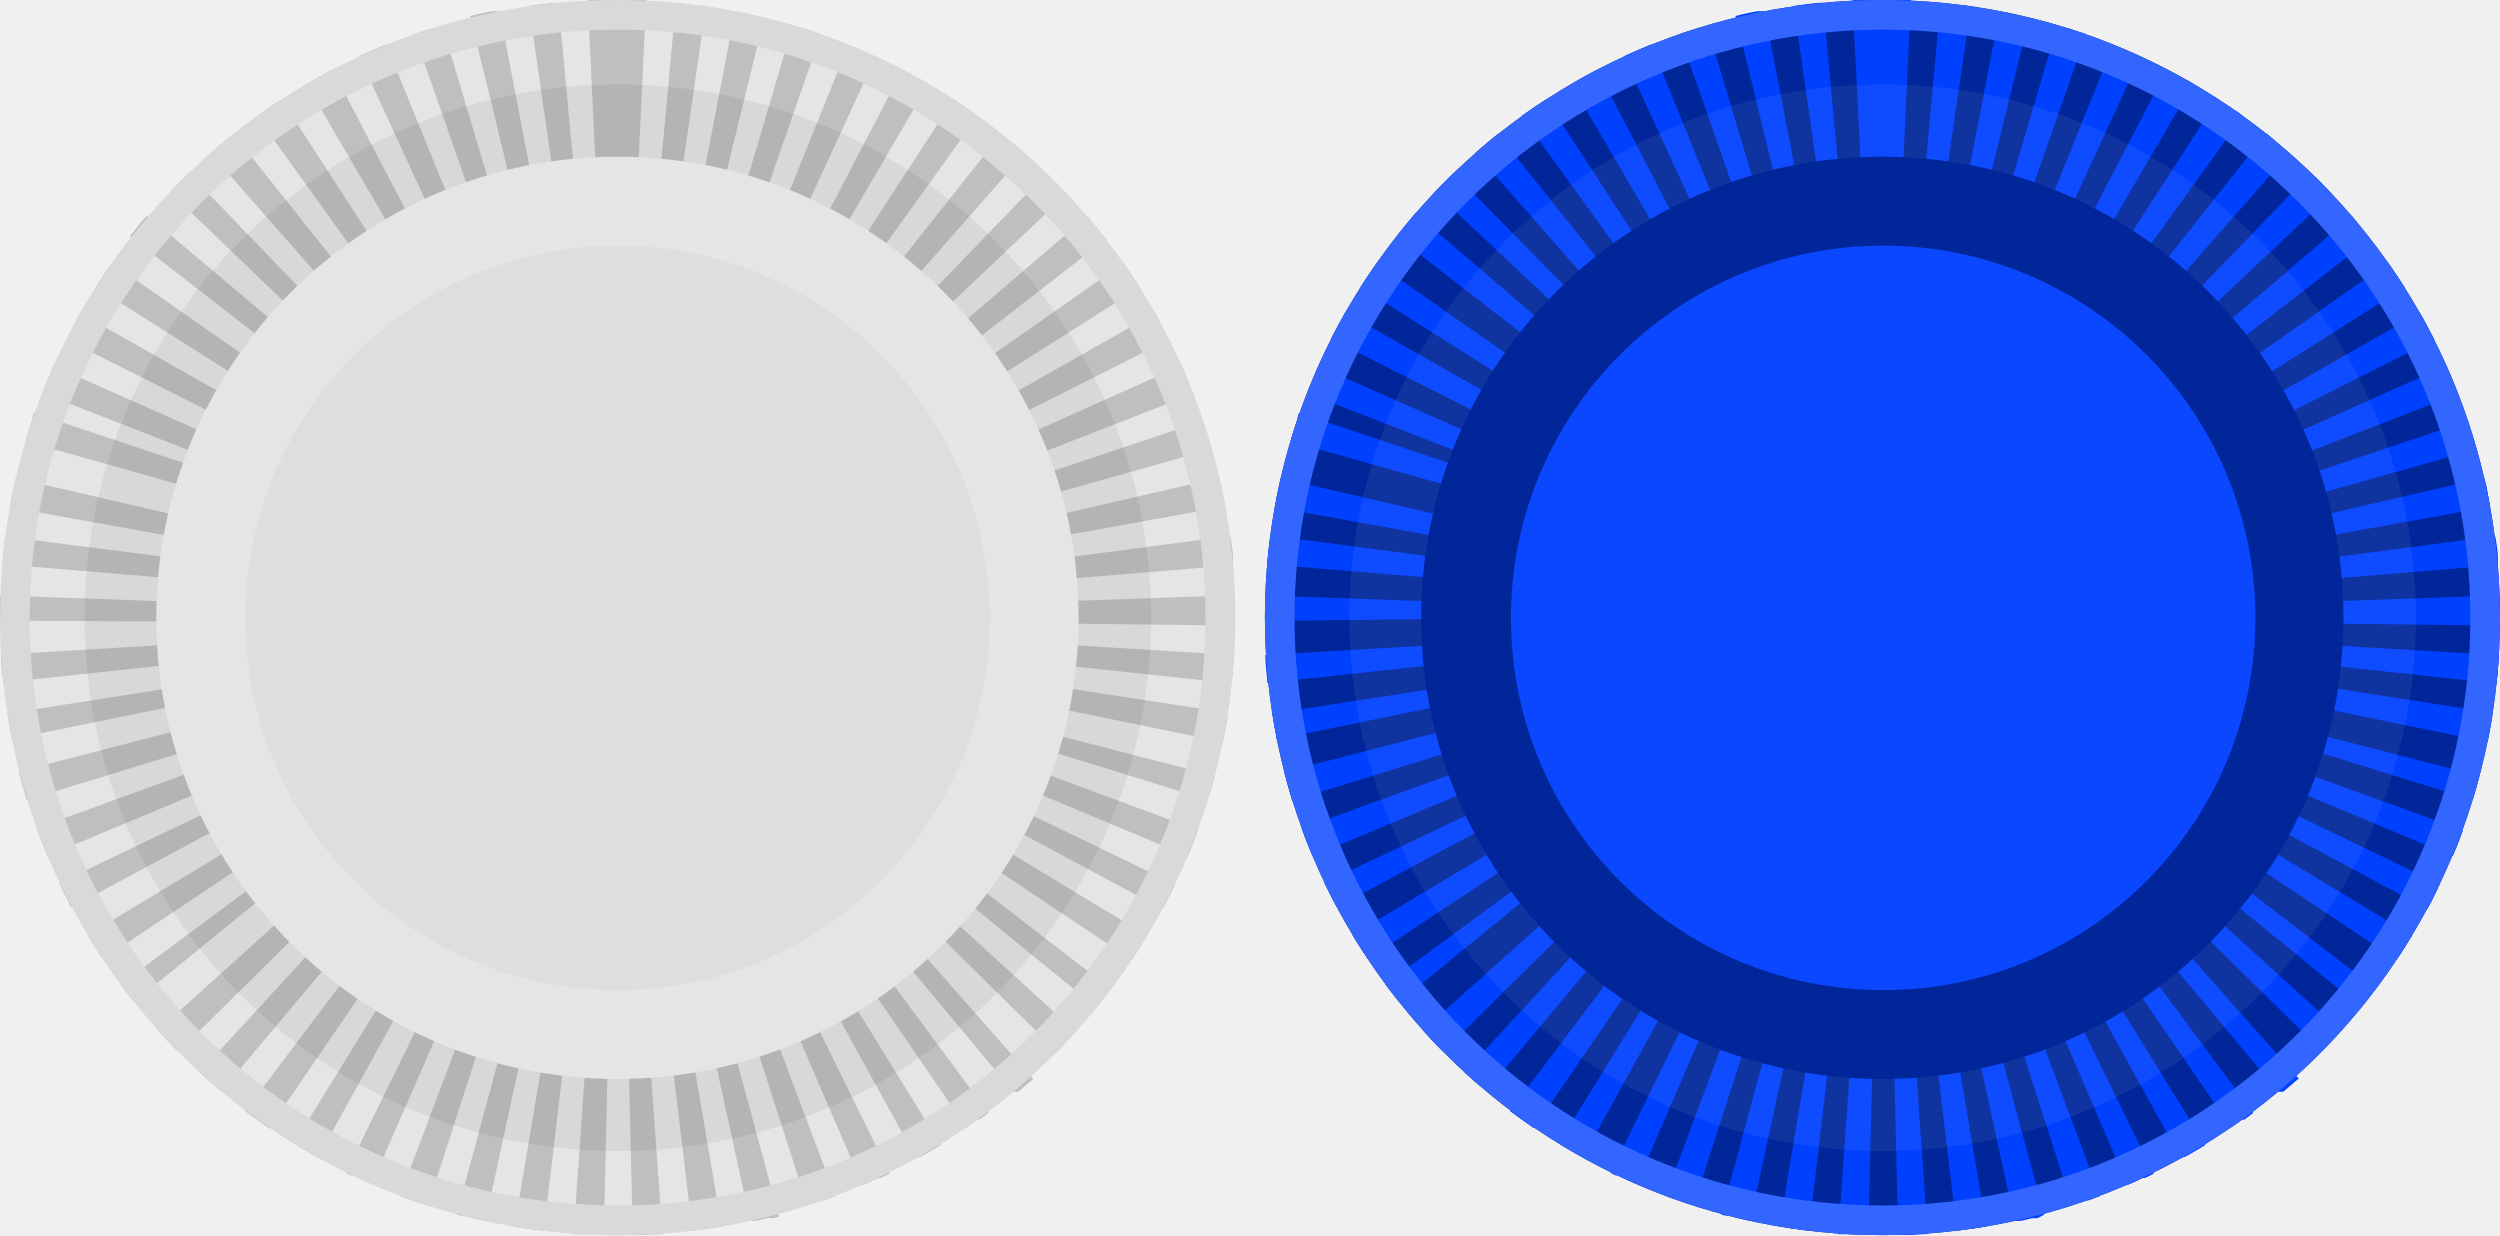
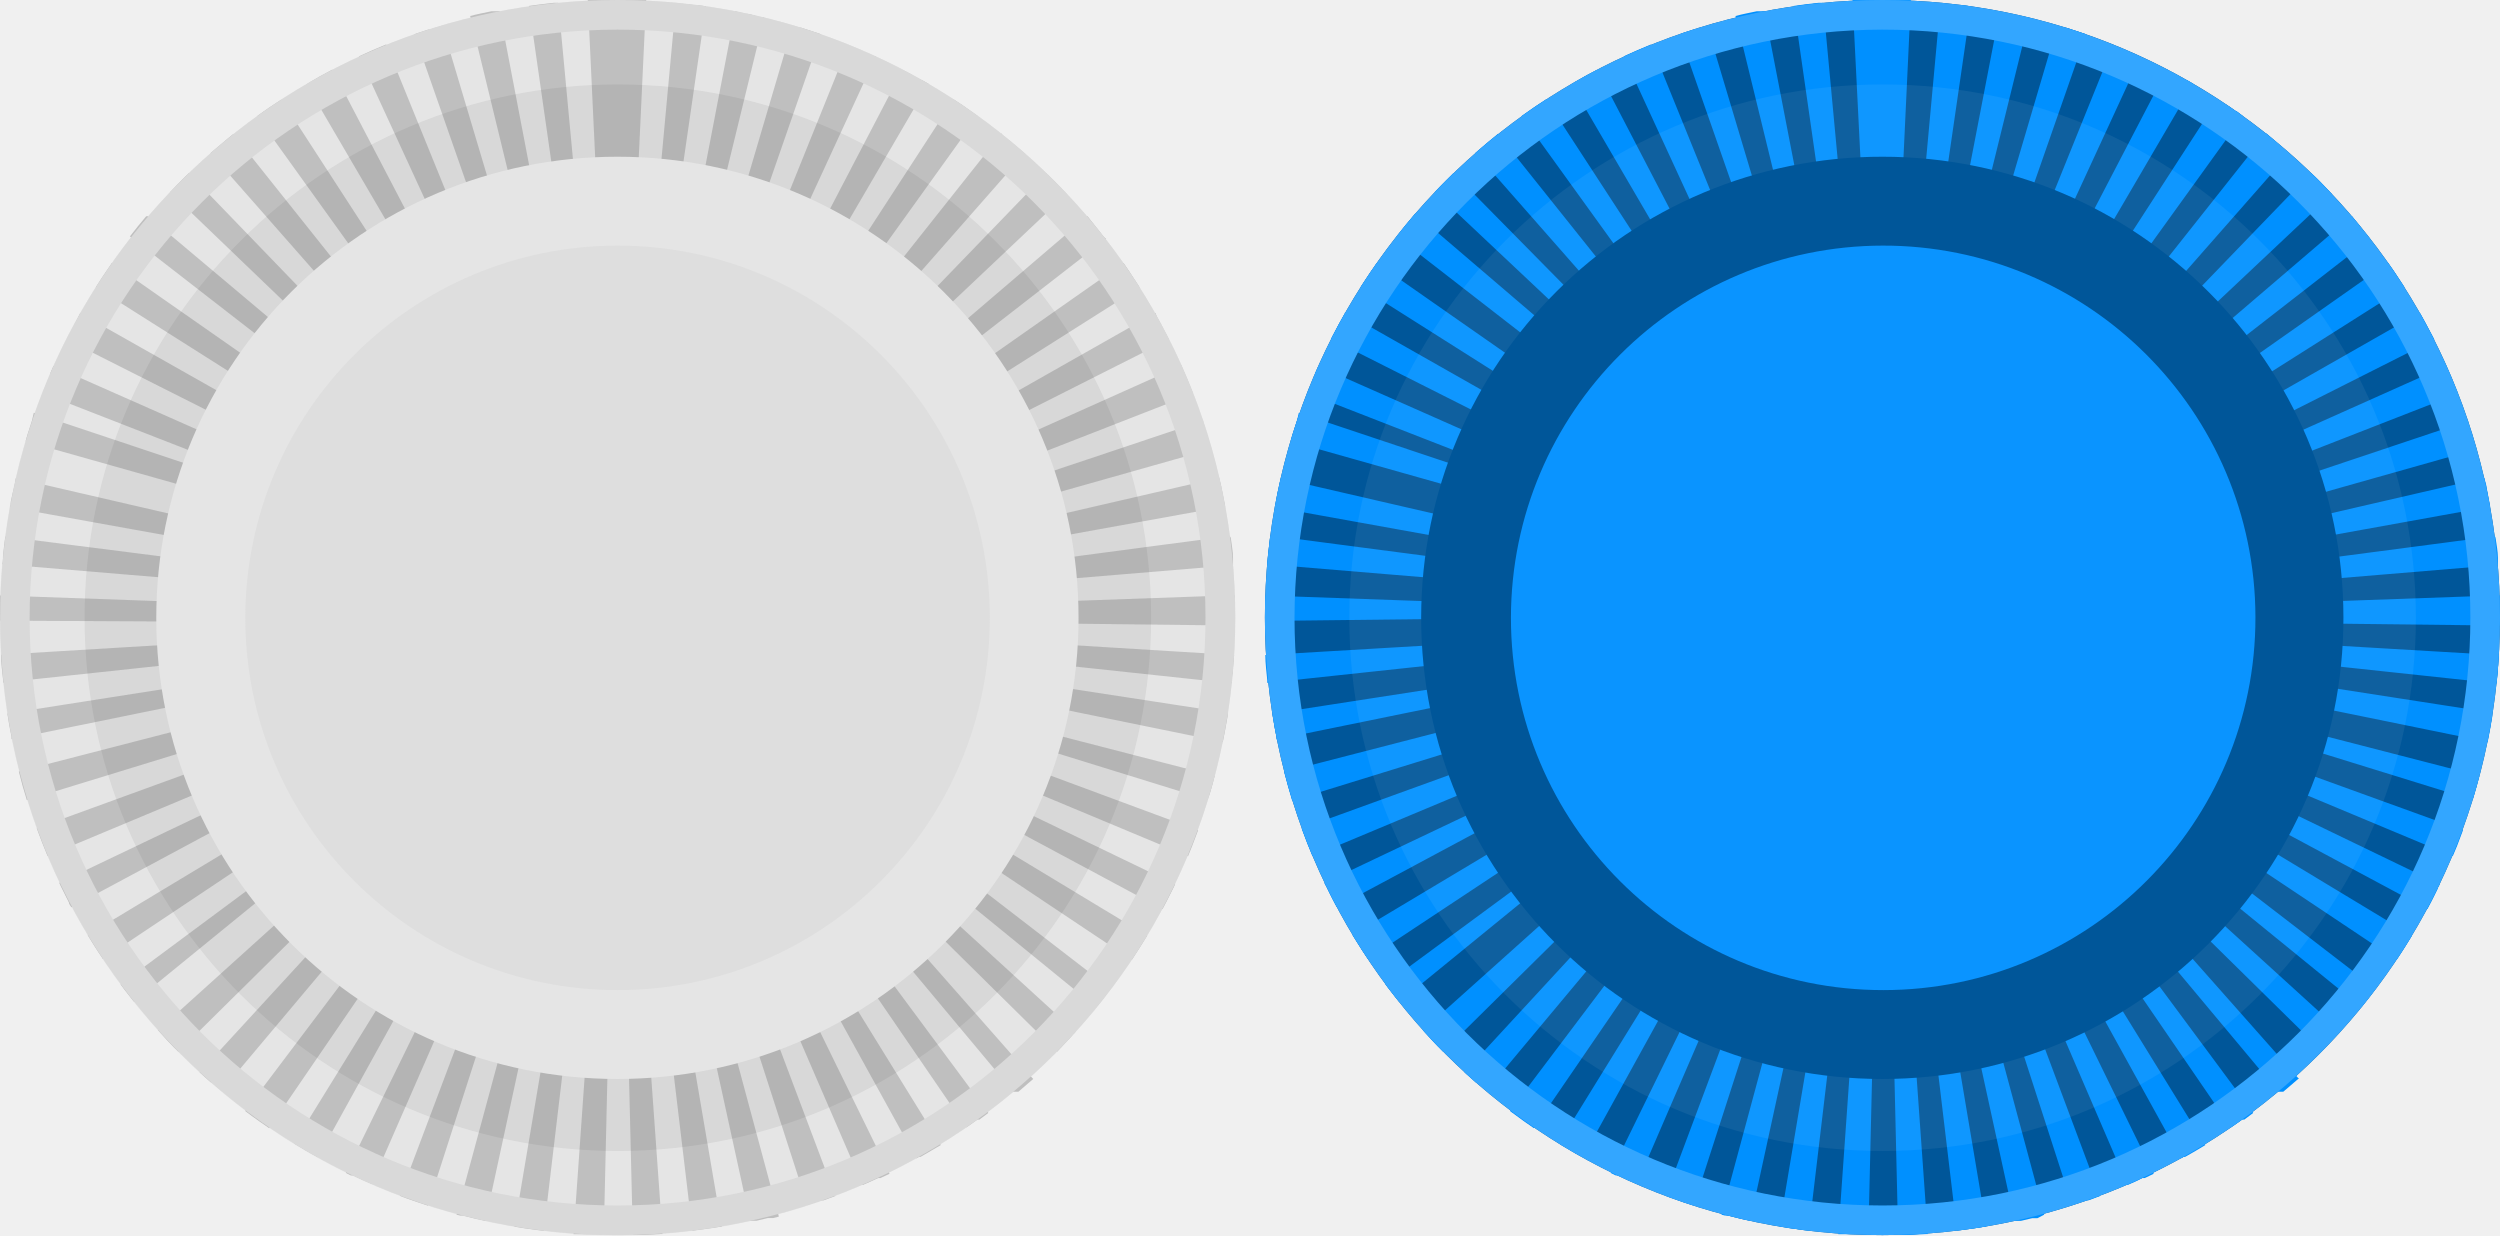
<svg xmlns="http://www.w3.org/2000/svg" id="Layer_1" data-name="Layer 1" width="168.77" height="83.38" viewBox="0 0 168.77 83.38">
  <defs>
    <style>
      .cls-1 {
-         fill: #002699;
+         fill: #005699;
      }

      .cls-2 {
-         fill: #0040ff;
+         fill: #0090ff;
      }

      .cls-3 {
-         fill: #3366ff;
+         fill: #33a6ff;
      }

      .cls-4 {
        opacity: 0.06;
      }

      .cls-5 {
        fill: #fff;
      }

      .cls-6 {
-         fill: #0a47ff;
+         fill: #0a94ff;
      }

      .cls-7 {
        fill: #e5e5e5;
      }

      .cls-8 {
        fill: #bfbfbf;
      }

      .cls-9 {
        fill: #d9d9d9;
      }

      .cls-10 {
        fill: #dedede;
      }
    </style>
  </defs>
  <g>
    <g>
      <path class="cls-1" d="M168.77,41.7A41.69,41.69,0,1,1,127.07,0,41.68,41.68,0,0,1,168.77,41.7Z" />
      <path class="cls-2" d="M127.07,0h-1.26l-.75,0,1,20q.52,0,1,0V0Zm-4,.19-.16,0h-.15c-.56.06-1.12.13-1.67.21l2.84,19.79c.35,0,.69-.09,1-.12L123.07.19Zm-3.95.57-.09,0h-.43c-.48.1-1,.2-1.44.32l4.74,19.43c.33-.08.67-.16,1-.22L119.12.76Zm-3.89,1-.8.24h0l-.06,0h0l-.06,0h0l0,0-.93.31,6.59,18.88c.32-.11.65-.22,1-.31L115.23,1.71ZM111.46,3c-.62.25-1.23.52-1.84.8L118,22c.32-.15.63-.29,1-.42L111.46,3ZM107.83,4.7c-.59.31-1.18.63-1.75,1l10.09,17.28c.29-.18.6-.35.9-.51L107.83,4.7Zm-3.45,2c-.56.36-1.11.73-1.66,1.13l11.7,16.22.86-.59L104.38,6.72Zm-3.25,2.33q-.78.63-1.53,1.29l13.18,15c.27-.23.53-.45.81-.67L101.13,9.05Zm-3,2.64-.84.84h0l0,0h0l0,0h0l0,0h0l-.43.45,14.56,13.71c.24-.25.49-.5.74-.74L98.12,11.69ZM95.38,14.6h0l0,0h0v0h0l0,0h0c-.38.45-.74.9-1.1,1.36l0,0,15.8,12.26c.21-.27.44-.54.66-.81l-15.2-13Zm-2.45,3.16-.15.23h0v0h0c-.32.46-.63.92-.93,1.39l16.9,10.7c.19-.29.38-.59.58-.87L92.93,17.76Zm-2.14,3.38-.45.81h0c-.17.31-.33.62-.49.93l17.85,9c.15-.31.32-.62.49-.92l-17.4-9.87ZM89,24.71l-.2.45h0l0,.06h0l0,.06h0c-.18.42-.35.84-.52,1.27l18.63,7.26c.13-.32.26-.64.4-1L89,24.71Zm-1.45,3.72c-.09.27-.18.54-.26.81h0v0h0v0h0v0h0v0h0v0h0v0h0v0h0v0h0v0h0v0h0v0h0v0h0v0h0v0h0v0h0s0,0,0,0h0v0h0v0h0c-.06.18-.11.36-.16.55l19.24,5.43c.1-.33.2-.66.31-1l-19-6.35Zm-1.09,3.85q-.18.8-.33,1.59c0,.13-.05.25-.07.37l19.68,3.55c.06-.34.13-.68.21-1l-19.49-4.5Zm-.71,3.94-.15,1.28h0v0h0v0h0v0h0l-.06.59,19.93,1.66c0-.35.07-.7.12-1l-19.84-2.6Zm-.33,4c0,.32,0,.64,0,1h0v0h0v.06h0v.24h0v0h0v0h0v0h0v0h0v0h0v0h0v.4l20-.23V41.7c0-.26,0-.53,0-.79l-20-.71Zm20,2.82-20,1.18c0,.57.08,1.14.13,1.7h0v0h0v0h0v0h0c0,.06,0,.12,0,.18l19.89-2.13c0-.34-.07-.69-.09-1Zm.23,2.08L85.89,48.18v0h0v0h0v0h0c.09.53.18,1.05.28,1.57h0v0h0v0h0v0h0c0,.05,0,.11,0,.17l19.59-4q-.1-.51-.18-1Zm.41,2-19.37,5c.17.65.35,1.29.54,1.93l19.11-5.9c-.1-.33-.19-.67-.28-1Zm.61,2-18.8,6.81c.23.63.47,1.25.73,1.87l18.45-7.72c-.13-.32-.26-.64-.38-1Zm.8,1.9L89.41,59.6c0,.07.07.15.11.22h0v0h0c.17.37.36.73.55,1.1h0v0h0v0h0v0h0l.17.32,17.63-9.45c-.16-.31-.32-.62-.47-.93Zm1,1.83L91.3,63.12l.3.48h0v0h0v0h0c.24.38.49.77.74,1.14L109,53.71c-.19-.29-.38-.58-.56-.88Zm1.16,1.73L93.52,66.45l.23.3h0v0h0v0h0v0h0v0h0v0h0l0,0h0v0h0v0h0v0h0v0h0v0h0v0h0l0,0h0c.23.3.47.6.71.89l15.5-12.64c-.22-.27-.44-.55-.64-.83Zm1.32,1.62L96.05,69.55c.45.49.9,1,1.37,1.45l14.23-14.06c-.25-.24-.49-.5-.72-.76Zm1.47,1.49L98.86,72.39l.76.68h.06l0,0h0l.67.57,12.82-15.35c-.27-.22-.54-.46-.79-.69ZM114,59,101.93,75l.93.68.69.48,11.3-16.5L114,59Zm1.72,1.18-10.49,17,.1.07h0l0,0h0c.5.3,1,.6,1.52.88h0l9.66-17.51-.9-.52Zm1.82,1-8.81,18,.34.17h.16l0,0h0c.42.2.84.39,1.27.57l7.93-18.36c-.31-.13-.63-.28-.94-.43Zm1.9.82-7,18.72c.63.24,1.25.45,1.89.66l6.13-19-1-.34Zm2,.63L116.21,82l.24.06h.2q.75.2,1.5.36l4.26-19.55c-.34-.07-.67-.15-1-.24Zm2,.44-3.31,19.73c.5.08,1,.16,1.51.22l.47.06,2.36-19.86c-.35,0-.69-.09-1-.15Zm2.07.25-1.41,20,.4,0h.09l1,0h.54l.47-20c-.35,0-.71,0-1,0Zm3.16,0-1,.05.47,20,.57,0h.12l1.19-.06h.12l-1.42-20Zm2.07-.25c-.34.06-.69.11-1,.15l2.37,19.86c.62-.08,1.23-.16,1.83-.26h.15l-3.32-19.73Zm2-.44c-.33.09-.67.17-1,.24L136,82.42l.22,0h.2l.76-.18h.36L138,82l-5.2-19.32Zm2-.63-1,.34,6.14,19,.92-.31H141l.77-.29-7-18.71Zm1.9-.83-.94.44L143.62,80c.35-.15.7-.3,1-.47h.16l.61-.29-8.81-18Zm1.82-1c-.3.18-.6.36-.9.52l9.67,17.51.18-.1h0l0,0h.1l0,0h0c.47-.26.92-.53,1.37-.8l-10.49-17ZM140.16,59c-.28.21-.56.42-.85.61l11.3,16.5c.25-.17.51-.35.75-.53h0l0,0h0l0,0h0l0,0h.15l0,0h0l.6-.45L140.16,59Zm1.6-1.34c-.25.24-.52.47-.78.69L153.8,73.7h.34l0,0h0l0,0h0c.34-.28.66-.57,1-.86h.06v0h0l0,0h0L141.76,57.66Zm1.47-1.49c-.23.26-.47.52-.72.77l14.23,14h0v0h0c.31-.32.62-.64.92-1h0l0,0h0v0h0l0,0h0l.32-.35L143.23,56.17Zm1.32-1.61c-.2.27-.42.55-.64.82L159.41,68h0v0h0v0h0v0h0v0h0v0h0c.2-.26.41-.52.61-.79h0l0,0h0l0,0h0v0h0a0,0,0,0,0,0,0h0l.36-.47L144.55,54.56Zm1.16-1.74c-.18.3-.37.59-.56.88l16.64,11.1.14-.21v0h0c.31-.47.61-.95.9-1.43h0l0,0h0L145.71,52.82Zm1-1.83c-.15.32-.31.63-.47.93l17.63,9.45.27-.51c.14-.28.28-.55.41-.83h0l0,0h0v0h0v0h0c0-.11.1-.22.16-.33L146.69,51Zm.8-1.9c-.12.32-.25.64-.38,1l18.45,7.71.29-.69h0v0h0v0h0v0h0c.14-.36.27-.71.4-1.06l-18.8-6.81Zm.6-2c-.08.33-.18.67-.28,1L166.93,54l.12-.41h0v0h0v0h0v0h0v0h0v0h0v0h0v0h0v0h0v0h0a0,0,0,0,1,0,0h0l.33-1.21-19.38-5Zm.42-2c0,.34-.12.68-.18,1l19.59,4c.11-.57.22-1.15.31-1.72,0-.09,0-.17,0-.25l-19.76-3.07Zm.22-2.08c0,.35,0,.7-.08,1l19.88,2.13c0-.24.05-.47.07-.71h0v0h0v0h0v0c0-.38.06-.76.08-1.14v-.06l-20-1.18Zm20-2.82-20,.71c0,.27,0,.53,0,.8V42l20,.23V41.8h0v0h0v0h0v0h0v-.09h0v0h0v-.17h0v0h0V41.2h0v0h0c0-.15,0-.29,0-.44h0v-.09h0v-.15h0c0-.09,0-.18,0-.27Zm-.33-4-19.83,2.61c0,.34.08.69.11,1l19.93-1.66c0-.16,0-.31,0-.47h0v0h0v0h0v0h0v0h0c0-.46-.1-.92-.16-1.37Zm-.71-3.93-19.49,4.5c.08.33.15.68.21,1l19.68-3.56-.18-.95h0v0h0v0h0v0h0v0h0v0h0v0h0v0h0v0h0v0h0v0h0v0h0l-.06-.32h0v-.06h0v0h0l-.06-.24Zm-1.09-3.85-19,6.36q.16.49.3,1l19.25-5.44h0v0h0v0h0v0h0c-.14-.49-.29-1-.45-1.46h0v0h0c0-.1-.07-.19-.1-.29Zm-1.45-3.73L146.9,32.85c.14.32.27.64.4,1l18.63-7.27c-.24-.62-.5-1.24-.77-1.85Zm-1.81-3.57L146,31c.17.3.34.61.49.92l17.85-9c-.27-.52-.54-1-.83-1.55h0v0h0l0,0h0v0h0v0h0v0h0v0h0v0h0Zm-2.14-3.37-16.36,11.5c.2.28.39.57.58.86l16.89-10.7-.13-.2h0v0h0l-.66-1h0v0h0l-.27-.38Zm-2.45-3.16-15.19,13q.33.39.66.81L160,16.14l-.11-.15h0l0,0h0l0,0h0l0,0h0v0h0l0,0h0l0,0h0l0,0h0l0,0h0l0,0h0v0h0v0h0v0h0v0h0v0h0v0h0v0h0v0h0v0h0v0h0v0h0v0h0l0,0h0l0,0h0l0,0h0l0,0h0l0,0h0l0,0h0l0,0h0l0,0h0l0,0h0l0,0h0l0,0h0l0,0h0l0,0h0l0,0h0l0,0h0l0,0h0l0,0h0v0h0l0,0h0l0,0h0l-.13-.15ZM156,11.68l-13.89,14.4.74.74L157.42,13.1h0c-.46-.49-.92-1-1.4-1.42ZM153,9,140.56,24.7c.27.21.54.44.8.67l13.18-15-.23-.21h0v0h0L153,9Zm-3.25-2.33L138.87,23.48c.29.19.58.38.86.59L151.42,7.84,151,7.51h-.06l-.51-.36h-.08l-.55-.36Zm-3.45-2-9.24,17.74c.31.16.61.33.91.5L148.06,5.66l-.43-.25h0l-.06,0h0l0,0h0c-.4-.23-.8-.44-1.21-.66ZM142.68,3l-7.49,18.54.95.41,8.38-18.16h-.32c-.5-.23-1-.44-1.52-.65ZM138.9,1.7l-5.66,19.18,1,.32,6.59-18.89-1.34-.44h-.15l-.42-.13ZM135,.76l-3.79,19.63,1,.22L137,1.18h-.23l-.82-.19h-.23c-.23-.06-.45-.1-.67-.14Zm-4-.57L129.17,20.1c.35,0,.7.07,1,.12L133.05.42l-.5-.06h-.21l-.9-.1h-.11l-.27,0Zm-4-.19V20l1.06,0,.94-20c-.41,0-.81,0-1.22,0h-.78Z" />
    </g>
    <path class="cls-3" d="M127.07,2A39.69,39.69,0,1,1,87.39,41.7,39.75,39.75,0,0,1,127.07,2m0-2a41.69,41.69,0,1,0,41.7,41.7A41.69,41.69,0,0,0,127.07,0Z" />
    <g class="cls-4">
      <path class="cls-5" d="M163.09,41.7a36,36,0,1,1-36-36A36,36,0,0,1,163.09,41.7Z" />
    </g>
    <g>
      <path class="cls-6" d="M127.07,69.83A28.13,28.13,0,1,1,155.2,41.7,28.15,28.15,0,0,1,127.07,69.83Z" />
      <path class="cls-1" d="M127.07,16.58A25.13,25.13,0,1,1,102,41.7a25.15,25.15,0,0,1,25.12-25.12m0-6A31.13,31.13,0,1,0,158.2,41.7a31.12,31.12,0,0,0-31.13-31.12Z" />
    </g>
  </g>
  <g id="LS_pressed" data-name="LS pressed">
    <g>
      <path class="cls-7" d="M83.39,41.7A41.7,41.7,0,1,1,41.69,0,41.69,41.69,0,0,1,83.39,41.7Z" />
      <path class="cls-8" d="M41.69,0H40.43l-.75,0,.94,20,1.07,0V0Zm-4,.19-.17,0h-.14c-.56.06-1.12.13-1.67.21l2.84,19.79c.34,0,.69-.09,1-.12L37.69.19Zm-4,.57-.09,0h-.42c-.48.1-1,.2-1.44.32l4.73,19.43c.34-.08.68-.16,1-.22L33.73.76Zm-3.88,1-.8.24h0L29,2h0l-.05,0h0l-.05,0-.93.31,6.6,18.88c.32-.11.65-.22,1-.31L29.85,1.71ZM26.07,3c-.62.25-1.23.52-1.83.8L32.62,22c.31-.15.63-.29,1-.42L26.07,3ZM22.44,4.7c-.59.31-1.17.63-1.75,1L30.78,22.94c.3-.18.6-.35.91-.51L22.44,4.7ZM19,6.72c-.56.36-1.11.73-1.65,1.13L29,24.07c.29-.2.57-.4.87-.59L19,6.72ZM15.75,9.05c-.53.42-1,.85-1.54,1.29l13.19,15c.26-.23.53-.45.8-.67L15.75,9.05Zm-3,2.64c-.29.27-.56.55-.84.84h0l0,0h0v0h0v0h0l-.43.45L25.9,26.82c.23-.25.48-.5.73-.74L12.74,11.69ZM10,14.6h0v0h0v0H9.87v0h0c-.38.45-.75.9-1.1,1.36l0,0,15.8,12.26q.32-.4.66-.81L10,14.6ZM7.55,17.76,7.39,18h0v0h0c-.32.46-.62.92-.92,1.39l16.9,10.7c.18-.29.38-.59.58-.87L7.55,17.76ZM5.41,21.14,5,22H5l-.49.93,17.85,9c.16-.31.32-.62.5-.92L5.41,21.14Zm-1.8,3.57c-.07.15-.14.3-.2.45h0l0,.06h0a.14.14,0,0,0,0,.06h0c-.18.42-.36.84-.52,1.27l18.63,7.26c.13-.32.26-.64.4-1L3.61,24.71ZM2.15,28.43c-.09.27-.17.54-.26.81h0v0h0v0h0v0h0v0h0v0h0v0h0v0h0v0h0v0h0v0h0v0h0v0h0v0h0v0h0v0h0s0,0,0,0h0v0h0v0h0c-.06.18-.11.36-.16.55l19.25,5.43q.13-.5.3-1l-19-6.35ZM1.07,32.28C1,32.81.83,33.34.73,33.87c0,.13,0,.25-.07.37l19.69,3.55c.06-.34.13-.68.2-1L1.07,32.28ZM.36,36.22c-.06.42-.11.85-.15,1.28h0v0h0v0h0v0h0c0,.2,0,.39-.05.59l19.93,1.66c0-.35.07-.7.11-1L.36,36.22ZM0,40.2l0,1H0v0H0v.06H0v.24H0v0H0v0H0v0H0v0H0v0H0v0H0c0,.13,0,.27,0,.4L20,42V41.7c0-.26,0-.53,0-.79L0,40.2ZM20,43,.07,44.2c0,.57.08,1.14.14,1.7h0v0h0v0h0v0h0a1.1,1.1,0,0,0,0,.18l19.88-2.13c0-.34-.06-.69-.08-1Zm.22,2.08L.5,48.17v0h0v0h0v0h0c.08.53.17,1.05.28,1.57h0v0h0v0h0v0h0l0,.16,19.59-4c-.06-.34-.13-.68-.18-1Zm.42,2-19.37,5c.16.65.34,1.29.54,1.93L21,48.12c-.1-.33-.2-.67-.28-1Zm.61,2L2.48,55.91c.23.63.47,1.25.73,1.87l18.45-7.72c-.13-.32-.26-.64-.37-1Zm.79,1.9L4,59.6l.1.22h0v0h0c.18.37.36.73.55,1.1h0l0,0h0v0h0v0h0c0,.11.11.22.17.33l17.62-9.46c-.16-.31-.32-.62-.47-.93Zm1,1.83L5.92,63.12l.29.48h0v0h0v0h0c.24.38.49.77.74,1.14l16.63-11.1c-.19-.29-.38-.58-.55-.88Zm1.15,1.73L8.14,66.45l.22.3h0l0,0h0l0,0h0l0,0h0l0,0h0v0h0v0h0v0h0v0h0v0h0l0,0h0l0,0h0l0,0h0l0,0h0c.23.3.46.6.7.89l15.5-12.64c-.22-.27-.43-.55-.64-.83Zm1.32,1.62L10.67,69.55c.44.49.9,1,1.37,1.45L26.26,56.94c-.24-.24-.49-.5-.72-.76ZM27,57.67,13.48,72.39c.25.23.5.46.76.68h.06l0,0h0l.66.57L27.8,58.36c-.27-.22-.53-.46-.79-.69ZM28.62,59,16.55,75c.3.23.61.46.93.68l.69.48,11.29-16.5c-.28-.2-.57-.4-.84-.61Zm1.72,1.18-10.49,17,.1.07h0l0,0h0c.5.3,1,.6,1.52.88h0l9.67-17.51c-.31-.17-.61-.34-.9-.52Zm1.82,1-8.81,18,.33.17h.16l0,0h0q.63.3,1.26.57L33.1,61.62c-.32-.13-.64-.28-.94-.43Zm1.9.82L27,80.73c.62.24,1.25.45,1.89.66l6.12-19-1-.34Zm2,.63L30.82,82l.24.06h.21q.74.2,1.5.36L37,62.88c-.34-.07-.68-.15-1-.24Zm2,.44L34.73,82.81c.5.08,1,.16,1.51.22l.47.06,2.36-19.86c-.34,0-.69-.09-1-.15Zm2.07.25-1.41,20,.41,0h.09l1,0h.54l.46-20c-.35,0-.7,0-1,0Zm3.16,0-1.05.05.48,20,.56,0h.13l1.18-.06h.13l-1.43-20Zm2.08-.25c-.34.06-.69.11-1,.15l2.37,19.86c.61-.08,1.22-.16,1.83-.26h.15L45.35,63.08Zm2-.44c-.33.09-.67.17-1,.24l4.27,19.54.22,0h.21l.76-.18h.36l.39-.1-5.2-19.32Zm2-.63-1,.34,6.13,19,.92-.31h.19l.78-.29L49.33,62Zm1.91-.83-1,.44L58.23,80c.35-.15.7-.3,1.05-.47h.15l.62-.29-8.81-18Zm1.81-1c-.29.18-.59.36-.89.52l9.66,17.51.18-.1h0l0,0h.1l0,0h0l1.37-.8-10.5-17ZM54.77,59c-.27.21-.56.42-.84.61l11.3,16.5.75-.53h0l0,0h0l0,0h0l0,0h.14l0,0h0l.6-.45L54.77,59Zm1.61-1.34c-.26.24-.52.47-.79.69L68.41,73.7h.34l0,0h0l0,0h0l1-.86h0l0,0h0l0,0h0L56.38,57.66Zm1.47-1.49c-.23.26-.48.52-.72.77L71.36,71h0l0,0h0l.93-1h0l0,0h0v0h0l0,0h0c.1-.12.21-.24.32-.35L57.85,56.17Zm1.32-1.61c-.21.27-.42.55-.64.82L74,68h0l0,0h0v0h0l0,0h0l0,0h0l0,0h0c.21-.26.42-.52.62-.79h0l0,0h0v0h0v0h0a0,0,0,0,0,0,0h0c.11-.16.23-.31.35-.47L59.17,54.56Zm1.15-1.74c-.17.3-.36.59-.55.88L76.4,64.8l.14-.21,0,0h0c.31-.47.61-.95.9-1.43h0v0h0L60.32,52.82Zm1-1.83c-.14.32-.3.63-.46.93l17.62,9.45.27-.51.42-.83h0v0h0v0h0v0h0c.06-.11.11-.22.16-.33L61.3,51Zm.8-1.9c-.12.32-.24.64-.37,1l18.45,7.71c.1-.23.19-.46.28-.69h0v0h0v0h0v0h0c.13-.36.27-.71.4-1.06L62.1,49.09Zm.61-2c-.09.33-.18.67-.28,1L81.54,54c0-.14.08-.27.13-.41h0v0h0v0h0v0h0v0h0v0h0v0h0v0h0v0h0v0h0a0,0,0,0,0,0,0h0c.12-.4.23-.81.33-1.21l-19.37-5Zm.41-2q-.07.51-.18,1l19.59,4c.12-.57.22-1.15.32-1.72a1.87,1.87,0,0,1,0-.25L63.12,45.09ZM63.35,43c0,.35-.05.7-.09,1l19.89,2.13c0-.24,0-.47.07-.71h0v0h0v0h0v0c0-.38.06-.76.09-1.14v-.06L63.35,43Zm20-2.82-20,.71c0,.27,0,.53,0,.8V42l20,.23V41.8h0v0h0v0h0v0h0v-.09h0v0h0v-.17h0v0h0V41.2h0v0h0c0-.15,0-.29,0-.44h0v-.09h0v-.15h0a2.44,2.44,0,0,1,0-.27Zm-.33-4L63.2,38.81c0,.34.08.69.11,1l19.93-1.66c0-.16,0-.31,0-.47h0v0h0v0h0v0h0v0h0c0-.46-.1-.92-.15-1.37Zm-.72-3.93-19.48,4.5.21,1,19.68-3.56c-.06-.31-.12-.63-.19-.95h0v0h0v0h0v0h0v0h0v0h0v0h0v0h0v0h0v0h0v0h0v0h0l-.07-.32h0v-.06h0v0h0l-.06-.24Zm-1.08-3.85-19,6.36q.16.49.3,1l19.25-5.44h0v0h0v0h0v0h0c-.14-.49-.29-1-.45-1.46h0v0h0c0-.1-.07-.19-.1-.29Zm-1.46-3.73L61.51,32.85c.14.32.28.64.4,1l18.63-7.27c-.24-.62-.5-1.24-.77-1.85ZM78,21.12,60.58,31c.17.3.33.61.49.92l17.84-9c-.26-.52-.54-1-.82-1.55h0l0,0h0v0h0l0,0h0v0h0v0h0v0h0v0h0Zm-2.14-3.37L59.46,29.25c.2.28.4.57.58.86l16.9-10.7-.13-.2h0l0,0h0c-.21-.33-.43-.66-.65-1h0v0h0l-.26-.38Zm-2.45-3.16-15.2,13q.34.39.66.81l15.8-12.27L74.52,16h0l0,0h0v0h0v0h0v0h0v0h0l0,0h0l0,0h0l0,0h0l0,0h0l0,0h0l0,0h0l0,0h0l0,0h0l0,0h0l0,0h0l0,0h0v0h0v0h0v0h0v0h0v0h0v0h0v0h0l0,0h0l0,0h0l0,0h0l0,0h0l0,0h0l0,0h0l0,0h0l0,0h0l0,0h0l0,0h0l0,0h0v0h0v0h0v0h0v0h0v0h0l-.12-.15Zm-2.75-2.91L56.75,26.08c.25.24.5.49.73.74L72,13.1h0c-.46-.49-.93-1-1.41-1.42ZM67.62,9,55.17,24.7c.28.21.55.44.81.67l13.18-15-.23-.21h0l0,0h0c-.41-.35-.83-.7-1.26-1ZM64.38,6.71,53.48,23.48c.29.19.58.38.86.59L66,7.84l-.46-.33h0L65,7.12h0l0,0h0l0,0h0l-.55-.36Zm-3.45-2L51.69,22.43l.91.5L62.68,5.66l-.44-.25h0l-.05,0h0l0,0h0c-.4-.23-.81-.44-1.21-.66ZM57.29,3,49.81,21.56l.95.41L59.13,3.81h-.31c-.5-.23-1-.44-1.53-.65ZM53.52,1.7,47.86,20.88l1,.32L55.42,2.31l-1.33-.44h-.15l-.42-.13ZM49.63.76,45.85,20.39l1,.22L51.59,1.18h-.23L50.54.94H50.3L49.63.76Zm-4-.57L43.79,20.1c.34,0,.69.07,1,.12L47.66.42l-.5-.06H47l-.9-.1H46l-.27,0Zm-4-.19V20l1.05,0,.94-20c-.4,0-.81,0-1.21,0h-.78Z" />
    </g>
    <path class="cls-9" d="M41.69,2A39.69,39.69,0,1,1,2,41.7,39.75,39.75,0,0,1,41.69,2m0-2a41.69,41.69,0,1,0,41.7,41.7A41.69,41.69,0,0,0,41.69,0Z" />
    <g class="cls-4">
      <path d="M77.71,41.7a36,36,0,1,1-36-36A36,36,0,0,1,77.71,41.7Z" />
    </g>
    <g>
      <path class="cls-10" d="M41.69,69.83A28.13,28.13,0,1,1,69.81,41.7,28.16,28.16,0,0,1,41.69,69.83Z" />
      <path class="cls-7" d="M41.69,16.58A25.13,25.13,0,1,1,16.56,41.7,25.15,25.15,0,0,1,41.69,16.58m0-6A31.13,31.13,0,1,0,72.81,41.7,31.12,31.12,0,0,0,41.69,10.58Z" />
    </g>
  </g>
</svg>
